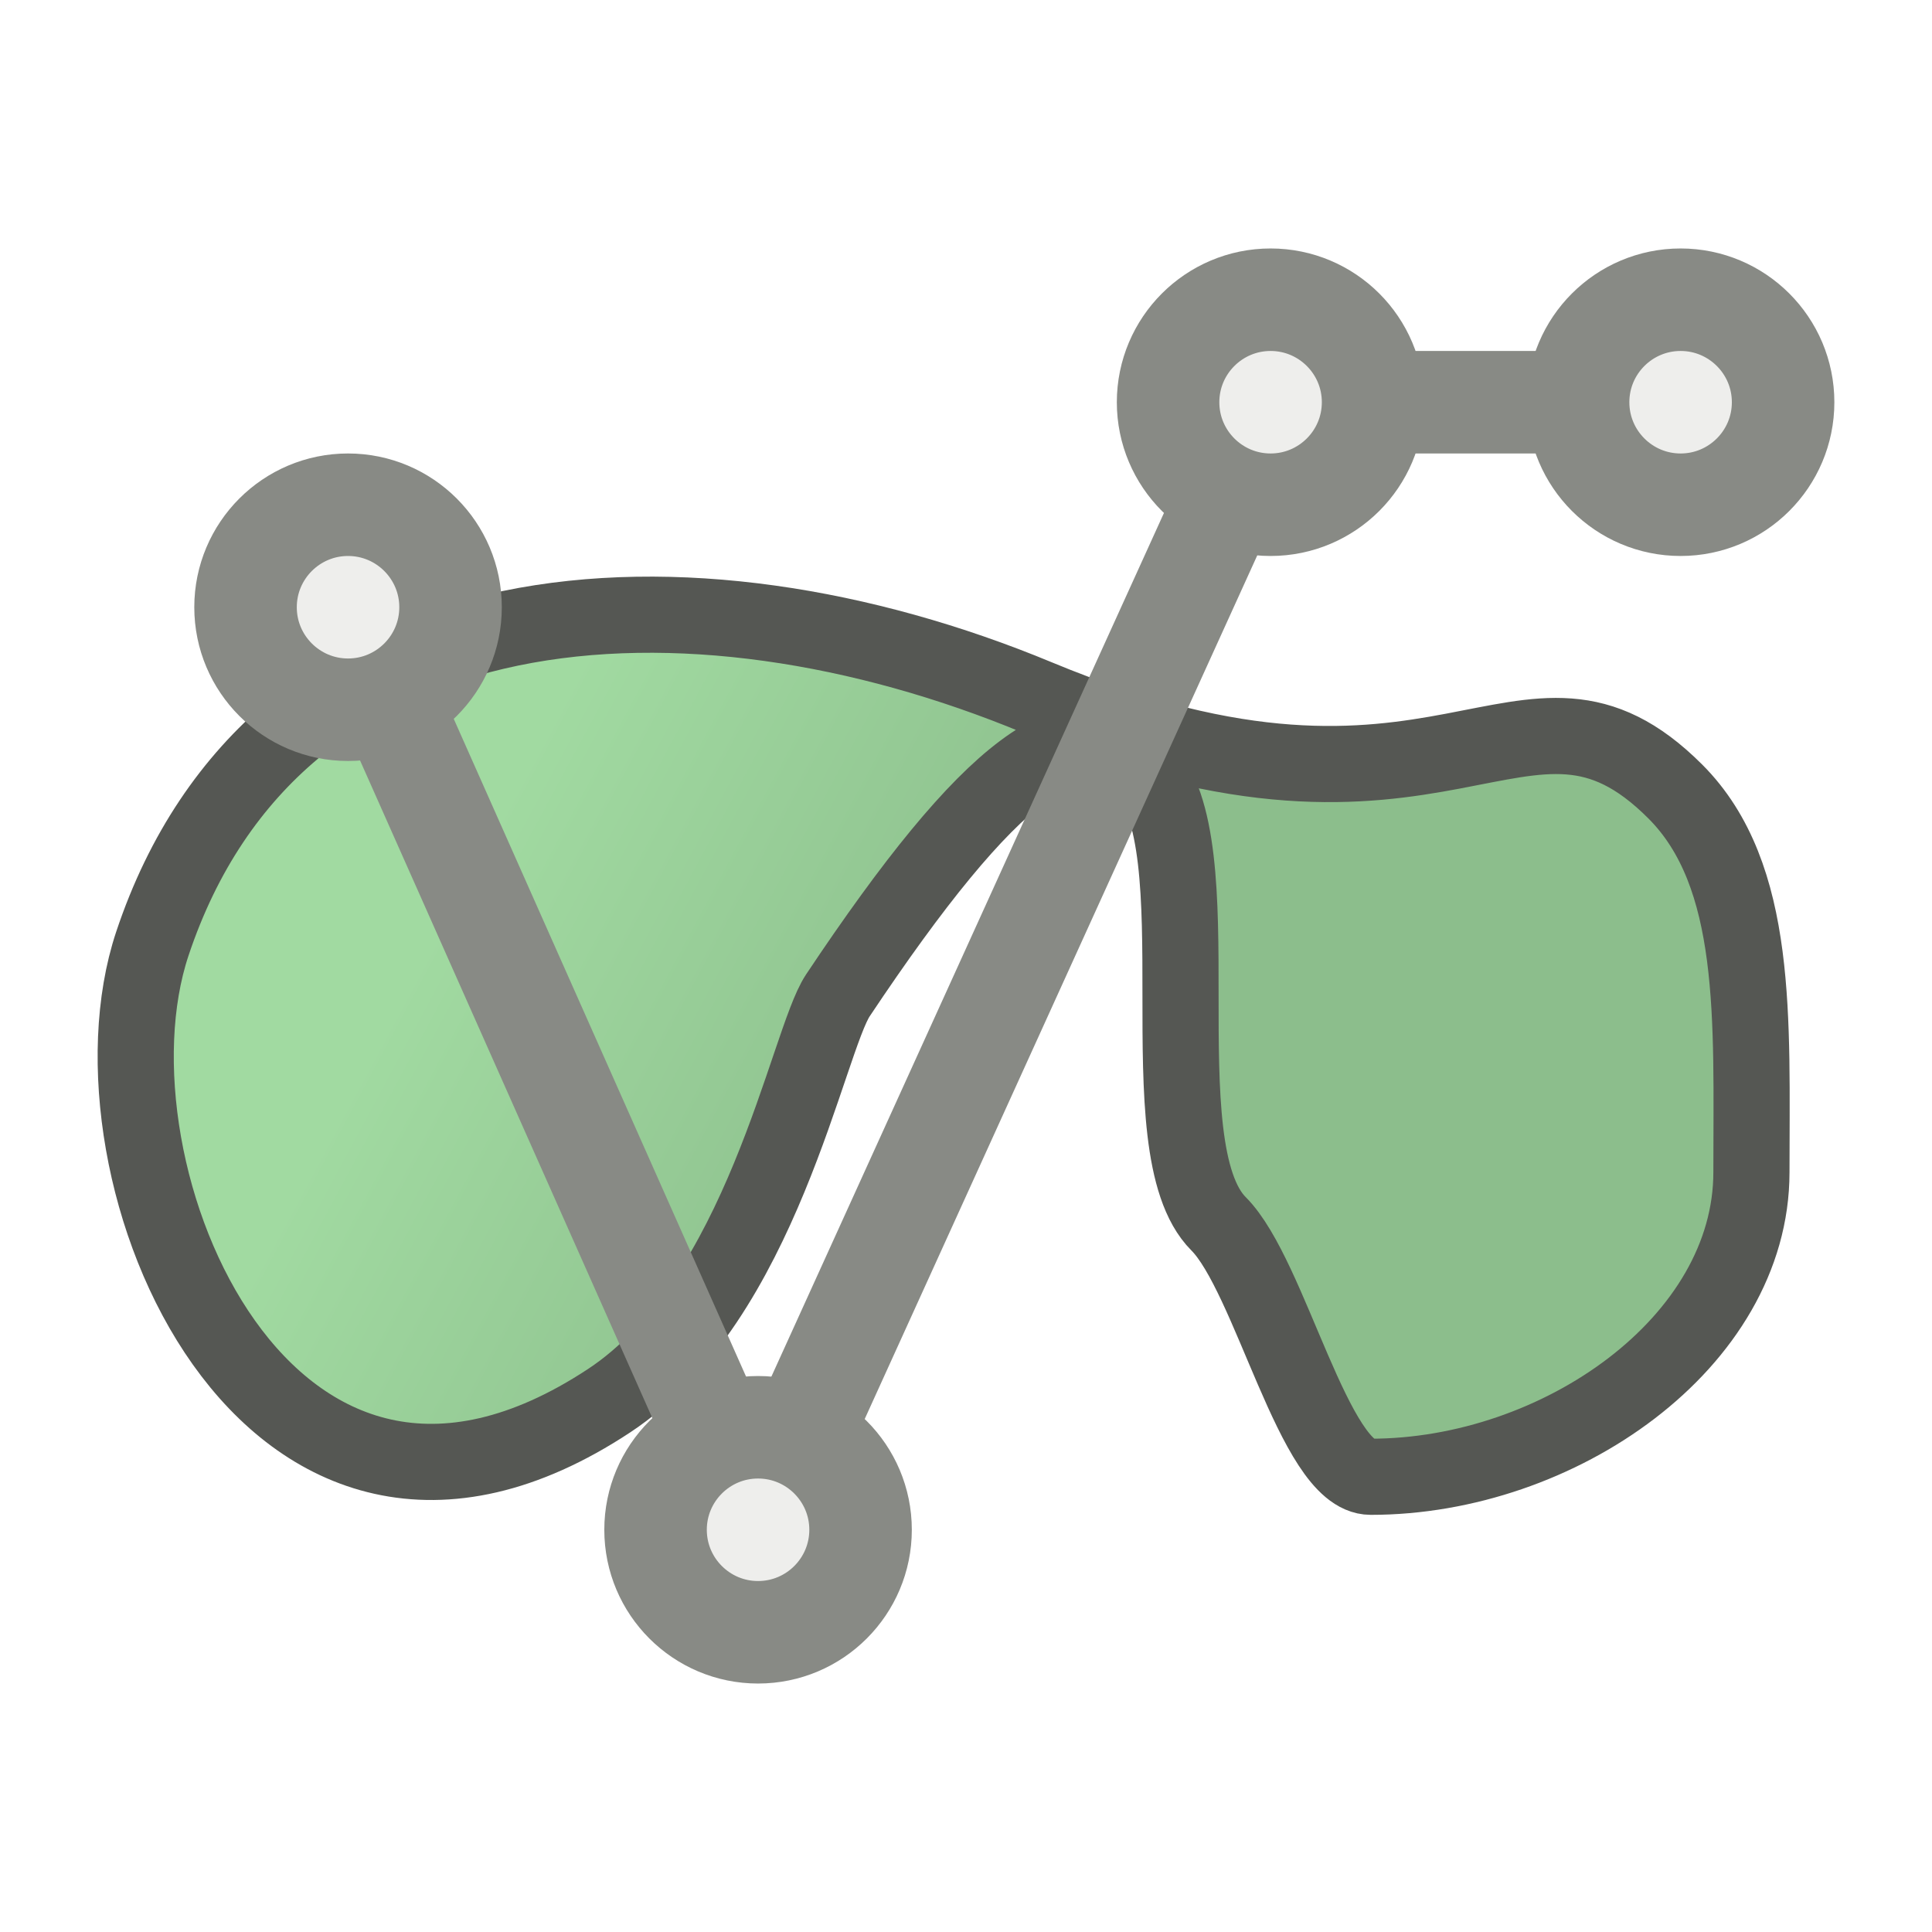
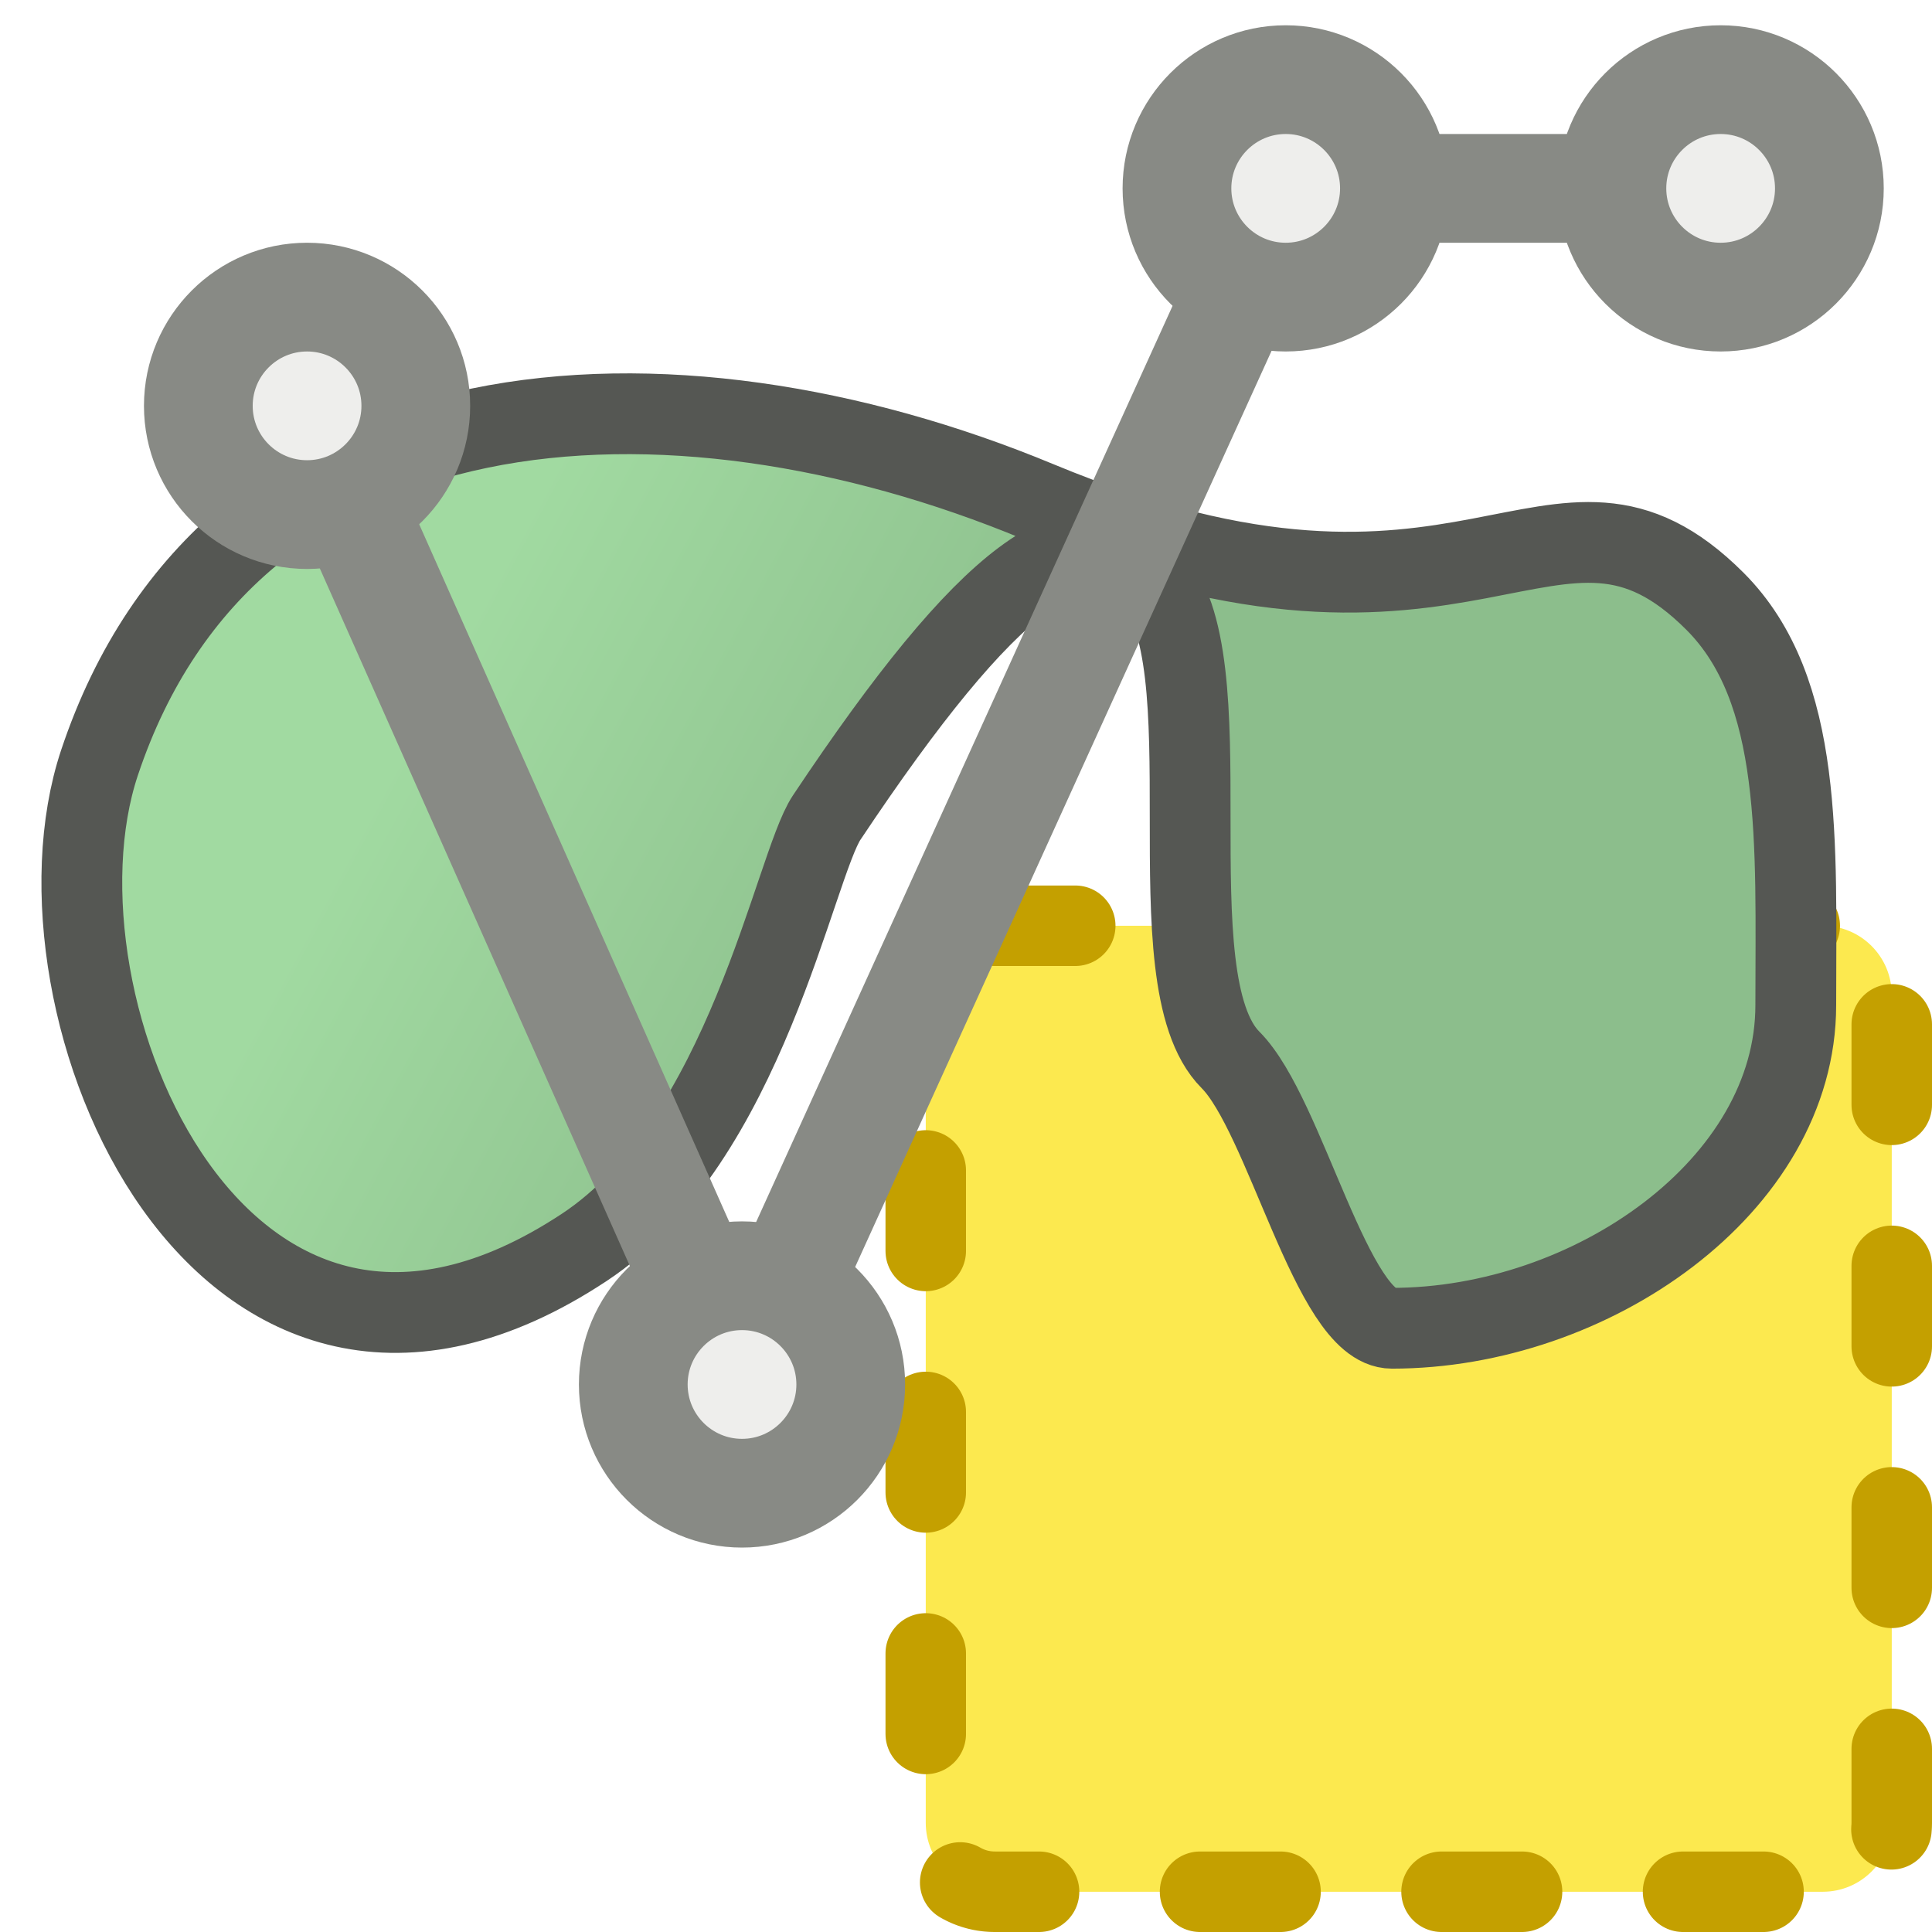
- <svg xmlns="http://www.w3.org/2000/svg" xmlns:xlink="http://www.w3.org/1999/xlink" width="48" height="48" id="svg5692" version="1.1" style="display:inline">
+ <svg xmlns="http://www.w3.org/2000/svg" xmlns:xlink="http://www.w3.org/1999/xlink" width="24" height="24" id="svg5692" version="1.1" style="display:inline">
  <defs id="defs5694">
    <linearGradient id="linearGradient30849">
      <stop style="stop-color:#8cbe8c;stop-opacity:1;" offset="0" id="stop30851" />
      <stop style="stop-color:#a1daa1;stop-opacity:1;" offset="1" id="stop30853" />
    </linearGradient>
    <linearGradient id="linearGradient3657">
      <stop style="stop-color:#fce94f;stop-opacity:1;" offset="0" id="stop3659" />
      <stop style="stop-color:#e7ce04;stop-opacity:1;" offset="1" id="stop3661" />
    </linearGradient>
    <linearGradient id="linearGradient2877">
      <stop style="stop-color:#edd400;stop-opacity:1;" offset="0" id="stop2879" />
      <stop style="stop-color:#c2ad00;stop-opacity:1;" offset="1" id="stop2881" />
    </linearGradient>
    <linearGradient id="linearGradient4042">
      <stop style="stop-color:#f2d6a9;stop-opacity:1;" offset="0" id="stop4044" />
      <stop style="stop-color:#e9b96e;stop-opacity:1;" offset="1" id="stop4046" />
    </linearGradient>
    <linearGradient id="linearGradient2843">
      <stop style="stop-color:#eeeeec;stop-opacity:1;" offset="0" id="stop2845" />
      <stop style="stop-color:#c8c8c2;stop-opacity:1;" offset="1" id="stop2847" />
    </linearGradient>
    <linearGradient id="linearGradient2835">
      <stop style="stop-color:#ccf2a6;stop-opacity:1;" offset="0" id="stop2837" />
      <stop style="stop-color:#8ae234;stop-opacity:1;" offset="1" id="stop2839" />
    </linearGradient>
    <radialGradient xlink:href="#linearGradient4042" id="radialGradient4048" cx="0.5" cy="17.838" fx="0.5" fy="17.838" r="6.159" gradientTransform="matrix(0.8118545,0.9742254,-1.105248,0.9210397,19.80998,-0.4170292)" gradientUnits="userSpaceOnUse" />
    <radialGradient xlink:href="#linearGradient4042-2" id="radialGradient4048-2" cx="8.577" cy="3.866" fx="8.577" fy="3.866" r="6.159" gradientTransform="matrix(0.8118545,1.136596,-1.170727,0.8362331,20.06315,-1.481798)" gradientUnits="userSpaceOnUse" />
    <linearGradient id="linearGradient4042-2">
      <stop style="stop-color:#f2d6a9;stop-opacity:1;" offset="0" id="stop4044-8" />
      <stop style="stop-color:#e9b96e;stop-opacity:1;" offset="1" id="stop4046-4" />
    </linearGradient>
    <radialGradient r="6.159" fy="17.838" fx="0.5" cy="17.838" cx="0.5" gradientTransform="matrix(0.8118545,0.9742254,-1.105248,0.9210397,19.80998,-8.417029)" gradientUnits="userSpaceOnUse" id="radialGradient4067" xlink:href="#linearGradient4042-2" />
    <radialGradient xlink:href="#linearGradient4042-2" id="radialGradient4094" gradientUnits="userSpaceOnUse" gradientTransform="matrix(0.8118545,1.136596,-1.170727,0.8362331,20.06315,-1.481798)" cx="8.577" cy="3.866" fx="8.577" fy="3.866" r="6.159" />
    <radialGradient xlink:href="#linearGradient4042-2" id="radialGradient4097" gradientUnits="userSpaceOnUse" gradientTransform="matrix(0.8118545,1.136596,-1.170727,0.8362331,20.06315,-1.481798)" cx="8.577" cy="3.866" fx="8.577" fy="3.866" r="6.159" />
    <radialGradient xlink:href="#linearGradient4042-2" id="radialGradient4100" gradientUnits="userSpaceOnUse" gradientTransform="matrix(0.8118545,1.136596,-1.170727,0.8362331,20.06315,-1.481798)" cx="8.577" cy="3.866" fx="8.577" fy="3.866" r="6.159" />
    <radialGradient xlink:href="#linearGradient4042-2" id="radialGradient4103" gradientUnits="userSpaceOnUse" gradientTransform="matrix(0.8118545,1.136596,-1.170727,0.8362331,20.06315,-1.481798)" cx="8.577" cy="3.866" fx="8.577" fy="3.866" r="6.159" />
    <radialGradient xlink:href="#linearGradient4042" id="radialGradient4106" gradientUnits="userSpaceOnUse" gradientTransform="matrix(0.8118545,0.9742254,-1.105248,0.9210397,19.80998,-0.4170292)" cx="0.5" cy="17.838" fx="0.5" fy="17.838" r="6.159" />
    <radialGradient xlink:href="#linearGradient4042" id="radialGradient4109" gradientUnits="userSpaceOnUse" gradientTransform="matrix(0.8118545,0.9742254,-1.105248,0.9210397,19.80998,-0.4170292)" cx="0.5" cy="17.838" fx="0.5" fy="17.838" r="6.159" />
    <radialGradient xlink:href="#linearGradient4042" id="radialGradient4112" gradientUnits="userSpaceOnUse" gradientTransform="matrix(0.8118545,0.9742254,-1.105248,0.9210397,19.80998,-0.4170292)" cx="0.5" cy="17.838" fx="0.5" fy="17.838" r="6.159" />
    <radialGradient xlink:href="#linearGradient4042" id="radialGradient4115" gradientUnits="userSpaceOnUse" gradientTransform="matrix(0.8118545,0.9742254,-1.105248,0.9210397,19.80998,-0.4170292)" cx="0.5" cy="17.838" fx="0.5" fy="17.838" r="6.159" />
    <radialGradient xlink:href="#linearGradient4042" id="radialGradient4118" gradientUnits="userSpaceOnUse" gradientTransform="matrix(0.8118545,0.9742254,-1.105248,0.9210397,19.80998,-0.4170292)" cx="0.5" cy="17.838" fx="0.5" fy="17.838" r="6.159" />
    <linearGradient xlink:href="#linearGradient3657" id="linearGradient3663" x1="10.5" y1="10.5" x2="13.5" y2="18.5" gradientUnits="userSpaceOnUse" />
    <linearGradient xlink:href="#linearGradient3657" id="linearGradient3669" gradientUnits="userSpaceOnUse" x1="10.5" y1="10.5" x2="13.5" y2="18.5" gradientTransform="translate(0,-3)" />
    <linearGradient y2="20" x2="10" y1="20" x1="2" gradientUnits="userSpaceOnUse" id="linearGradient4708" xlink:href="#linearGradient4661" />
    <linearGradient id="linearGradient4661">
      <stop id="stop4663" offset="0" style="stop-color:#969696;stop-opacity:1;" />
      <stop id="stop4665" offset="1" style="stop-color:#969696;stop-opacity:0.266;" />
    </linearGradient>
    <linearGradient gradientUnits="userSpaceOnUse" y2="5" x2="4" y1="9" x1="10" id="linearGradient4697" xlink:href="#linearGradient4691" />
    <linearGradient id="linearGradient4691">
      <stop id="stop4693" offset="0" style="stop-color:#8cbe8c;stop-opacity:1;" />
      <stop id="stop4695" offset="1" style="stop-color:#a1daa1;stop-opacity:1;" />
    </linearGradient>
    <linearGradient y2="5" x2="4" y1="8.5" x1="10.5" gradientUnits="userSpaceOnUse" id="linearGradient9261" xlink:href="#linearGradient30849" gradientTransform="matrix(1.891832,0,0,1.891832,0.4181311,-4.347451)" />
    <linearGradient xlink:href="#linearGradient30849" id="linearGradient38479" gradientUnits="userSpaceOnUse" gradientTransform="matrix(1.891832,0,0,1.891832,0.4181311,-4.347451)" x1="10.5" y1="8.5" x2="4" y2="5" />
  </defs>
-   <g id="layer4" style="display:inline" transform="translate(0,16)">
-     <g id="g38470" transform="translate(2.425785,2.673078)">
+   <g id="layer4" style="display:inline" transform="translate(0,-8)">
+     <rect style="color:#000000;fill:#fce94f;stroke:#c4a000;stroke-width:1;stroke-linecap:round;stroke-linejoin:round;stroke-miterlimit:4;stroke-opacity:1;stroke-dasharray:1, 2;stroke-dashoffset:0;marker:none;visibility:visible;display:inline;overflow:visible;enable-background:accumulate" id="rect2902-3" width="12" height="12" x="11.5" y="19.5" rx="0.857" ry="0.857" />
+     <g id="g38470" transform="matrix(0.530399,0,0,0.530399,0.5147269,14.94389)">
      <path id="path3112" d="m 1.359,4.774 c 3.05,-9.151 13.342,-9.708 21.988,-6.117 10.173,4.225 12.065,-1.45 15.849,2.334 2.083,2.083 1.892,5.675 1.892,9.459 0,4.23 -4.792,7.567 -9.459,7.567 -1.401,0 -2.492,-4.996 -3.779,-6.284 -1.892,-1.892 0,-9.459 -1.892,-11.351 -1.608,-1.608 -3.784,0 -7.567,5.675 C 17.628,7.201 16.499,13.625 12.71,16.125 4.207,21.737 -0.532,10.45 1.359,4.774 z" style="fill:url(#linearGradient38479);fill-opacity:1;fill-rule:evenodd;stroke:#555753;stroke-width:1.892;stroke-linecap:round;stroke-linejoin:round;stroke-miterlimit:4;stroke-opacity:1;stroke-dasharray:none;display:inline;enable-background:new" />
      <g transform="matrix(2.546703,0,0,2.546703,71.16217,-99.08791)" id="g38463">
        <path style="color:#000000;fill:none;stroke:#888a85;stroke-width:1;stroke-linecap:round;stroke-linejoin:round;stroke-miterlimit:4;stroke-opacity:1;stroke-dasharray:none;stroke-dashoffset:0;marker:none;visibility:visible;display:inline;overflow:visible;enable-background:accumulate" d="m -25.5,37.5 4,9 5,-11 4,0" id="path2960" />
        <path style="color:#000000;fill:#eeeeec;fill-opacity:1;fill-rule:evenodd;stroke:#888a85;stroke-width:1;stroke-linecap:round;stroke-linejoin:round;stroke-miterlimit:4;stroke-opacity:1;stroke-dasharray:none;stroke-dashoffset:0;marker:none;visibility:visible;display:inline;overflow:visible;enable-background:accumulate" id="path2929" d="m 4.5,12.5 c 0,0.552 -0.448,1 -1,1 -0.552,0 -1,-0.448 -1,-1 0,-0.552 0.448,-1 1,-1 0.552,0 1,0.448 1,1 z" transform="translate(-25,34)" />
        <path style="color:#000000;fill:#eeeeec;fill-opacity:1;fill-rule:evenodd;stroke:#888a85;stroke-width:1;stroke-linecap:round;stroke-linejoin:round;stroke-miterlimit:4;stroke-opacity:1;stroke-dasharray:none;stroke-dashoffset:0;marker:none;visibility:visible;display:inline;overflow:visible;enable-background:accumulate" id="path2933" d="m 4.5,12.5 c 0,0.552 -0.448,1 -1,1 -0.552,0 -1,-0.448 -1,-1 0,-0.552 0.448,-1 1,-1 0.552,0 1,0.448 1,1 z" transform="translate(-16,23)" />
        <path style="color:#000000;fill:#eeeeec;fill-opacity:1;fill-rule:evenodd;stroke:#888a85;stroke-width:1;stroke-linecap:round;stroke-linejoin:round;stroke-miterlimit:4;stroke-opacity:1;stroke-dasharray:none;stroke-dashoffset:0;marker:none;visibility:visible;display:inline;overflow:visible;enable-background:accumulate" id="path2956" d="m 4.5,12.5 c 0,0.552 -0.448,1 -1,1 -0.552,0 -1,-0.448 -1,-1 0,-0.552 0.448,-1 1,-1 0.552,0 1,0.448 1,1 z" transform="translate(-20,23)" />
        <path style="color:#000000;fill:#eeeeec;fill-opacity:1;fill-rule:evenodd;stroke:#888a85;stroke-width:1;stroke-linecap:round;stroke-linejoin:round;stroke-miterlimit:4;stroke-opacity:1;stroke-dasharray:none;stroke-dashoffset:0;marker:none;visibility:visible;display:inline;overflow:visible;enable-background:accumulate" id="path2958" d="m 4.5,12.5 c 0,0.552 -0.448,1 -1,1 -0.552,0 -1,-0.448 -1,-1 0,-0.552 0.448,-1 1,-1 0.552,0 1,0.448 1,1 z" transform="translate(-29,25)" />
      </g>
    </g>
  </g>
</svg>
